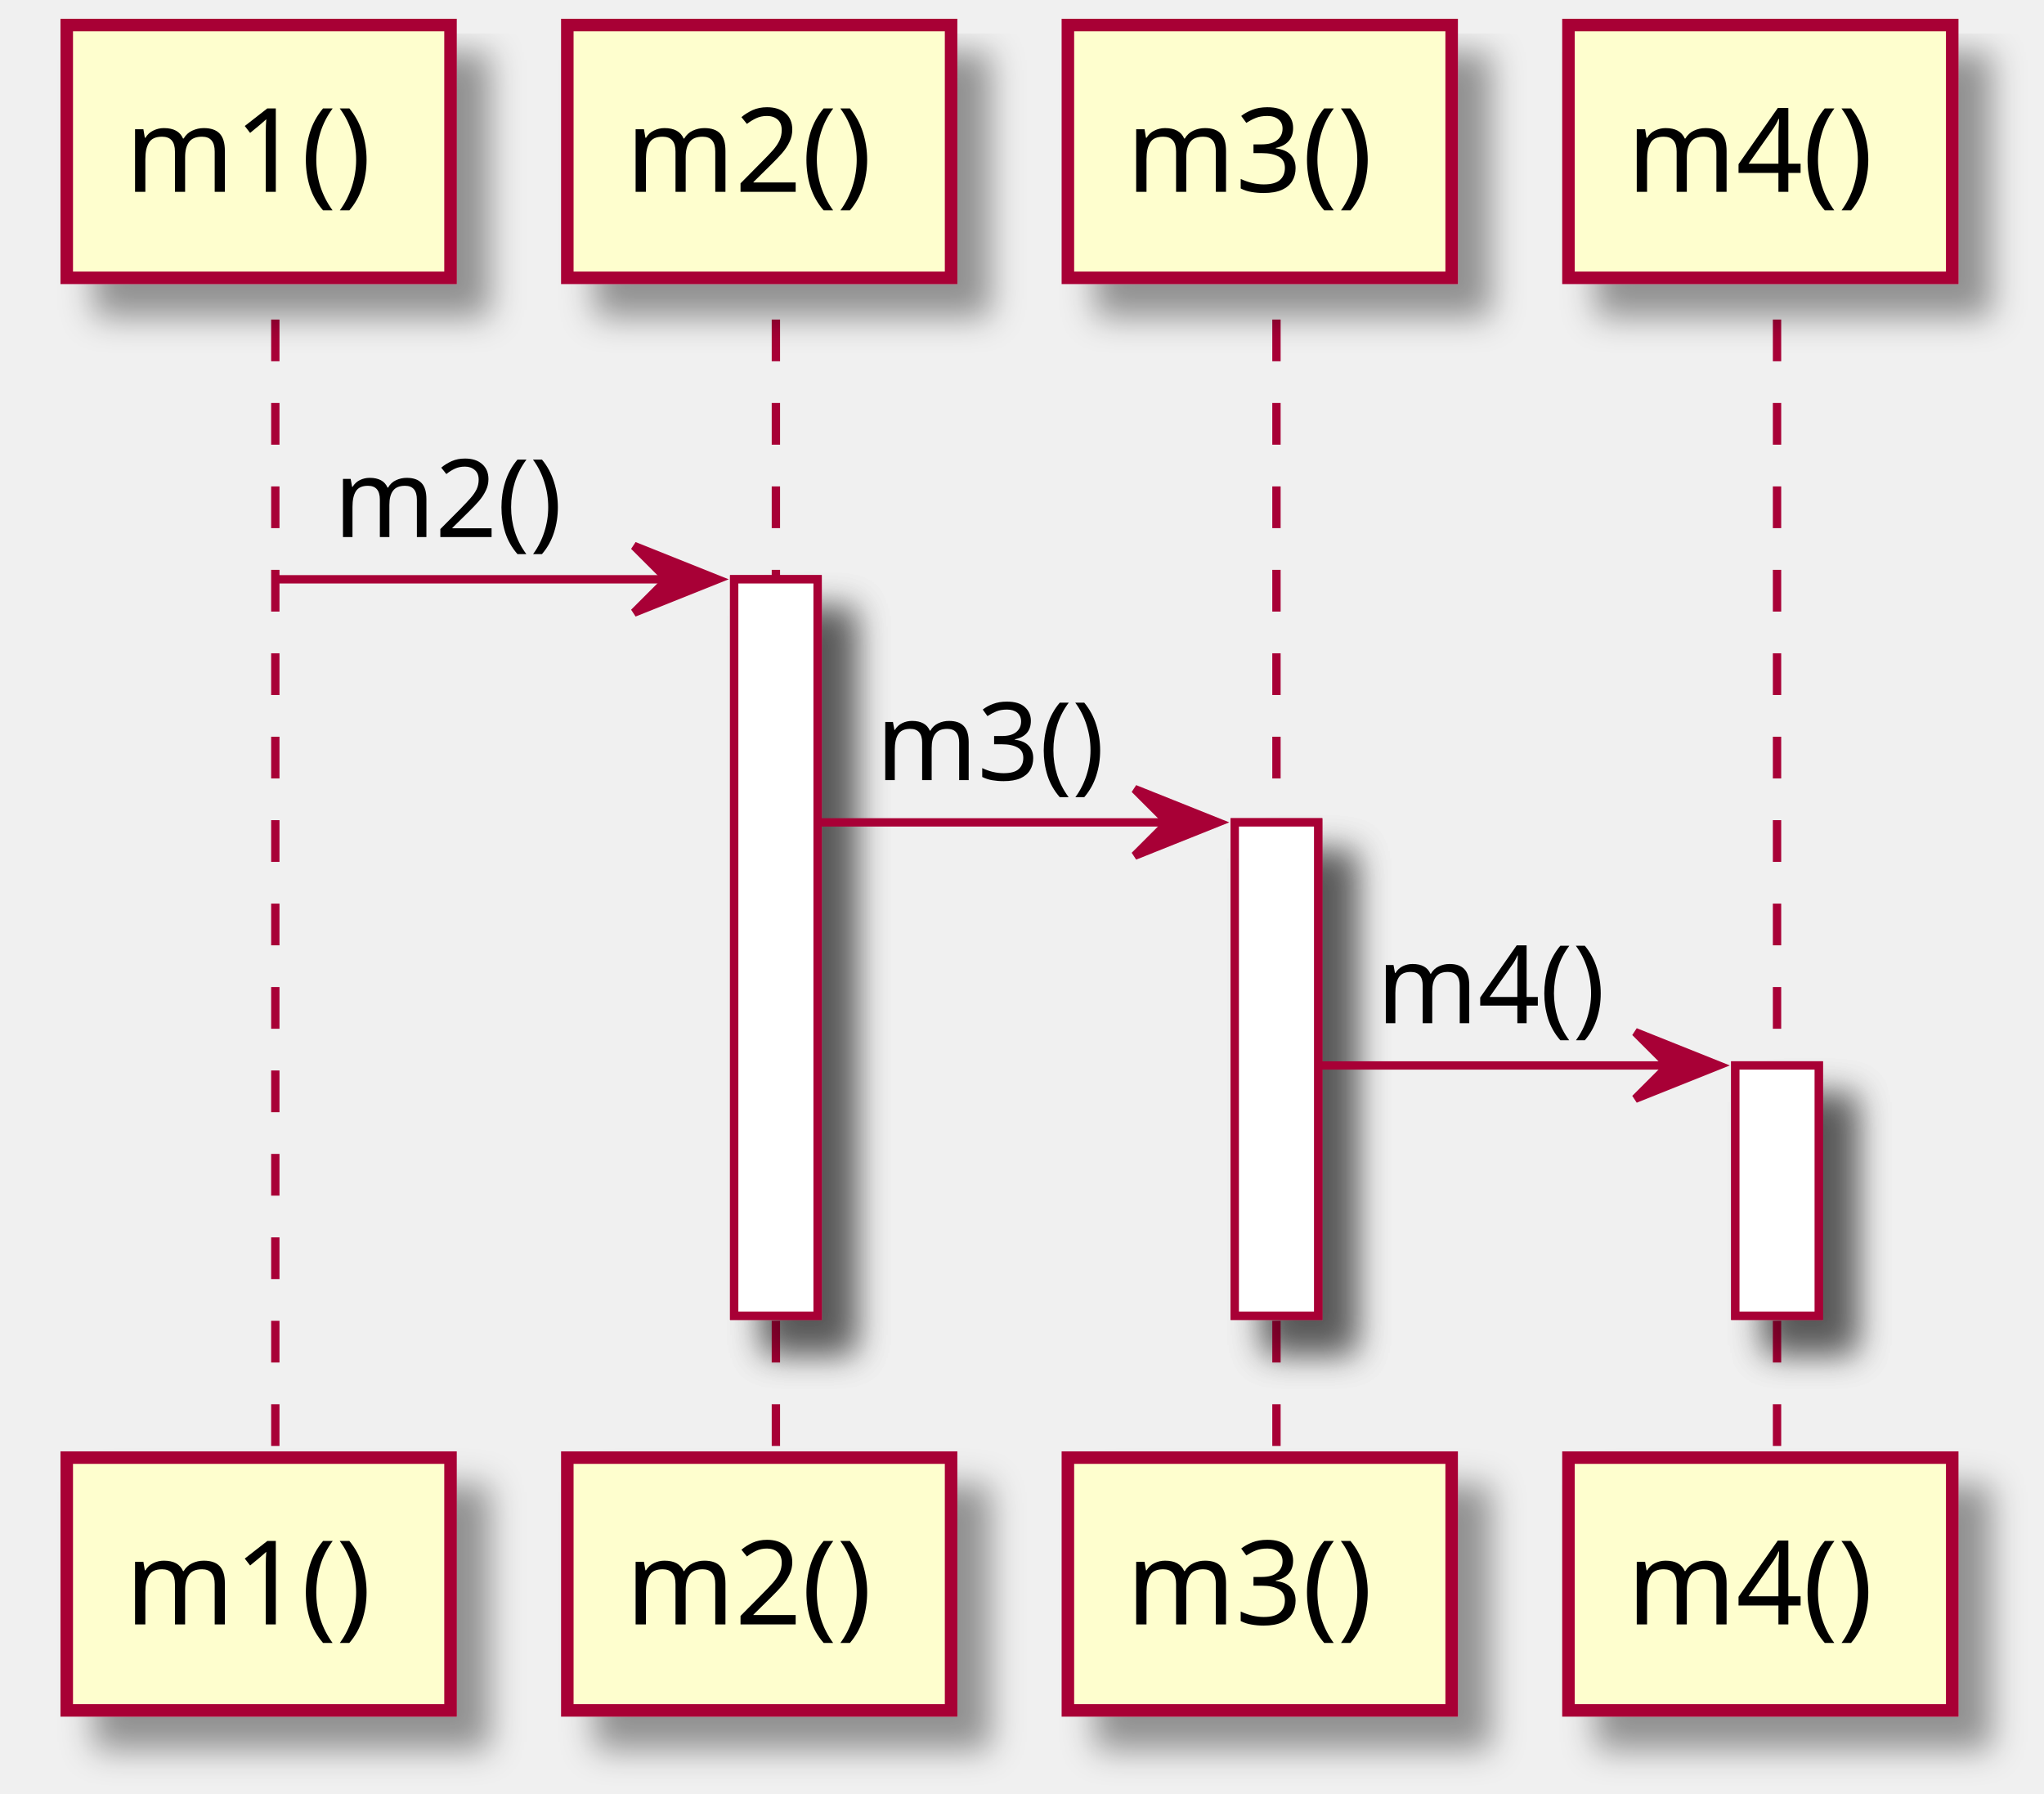
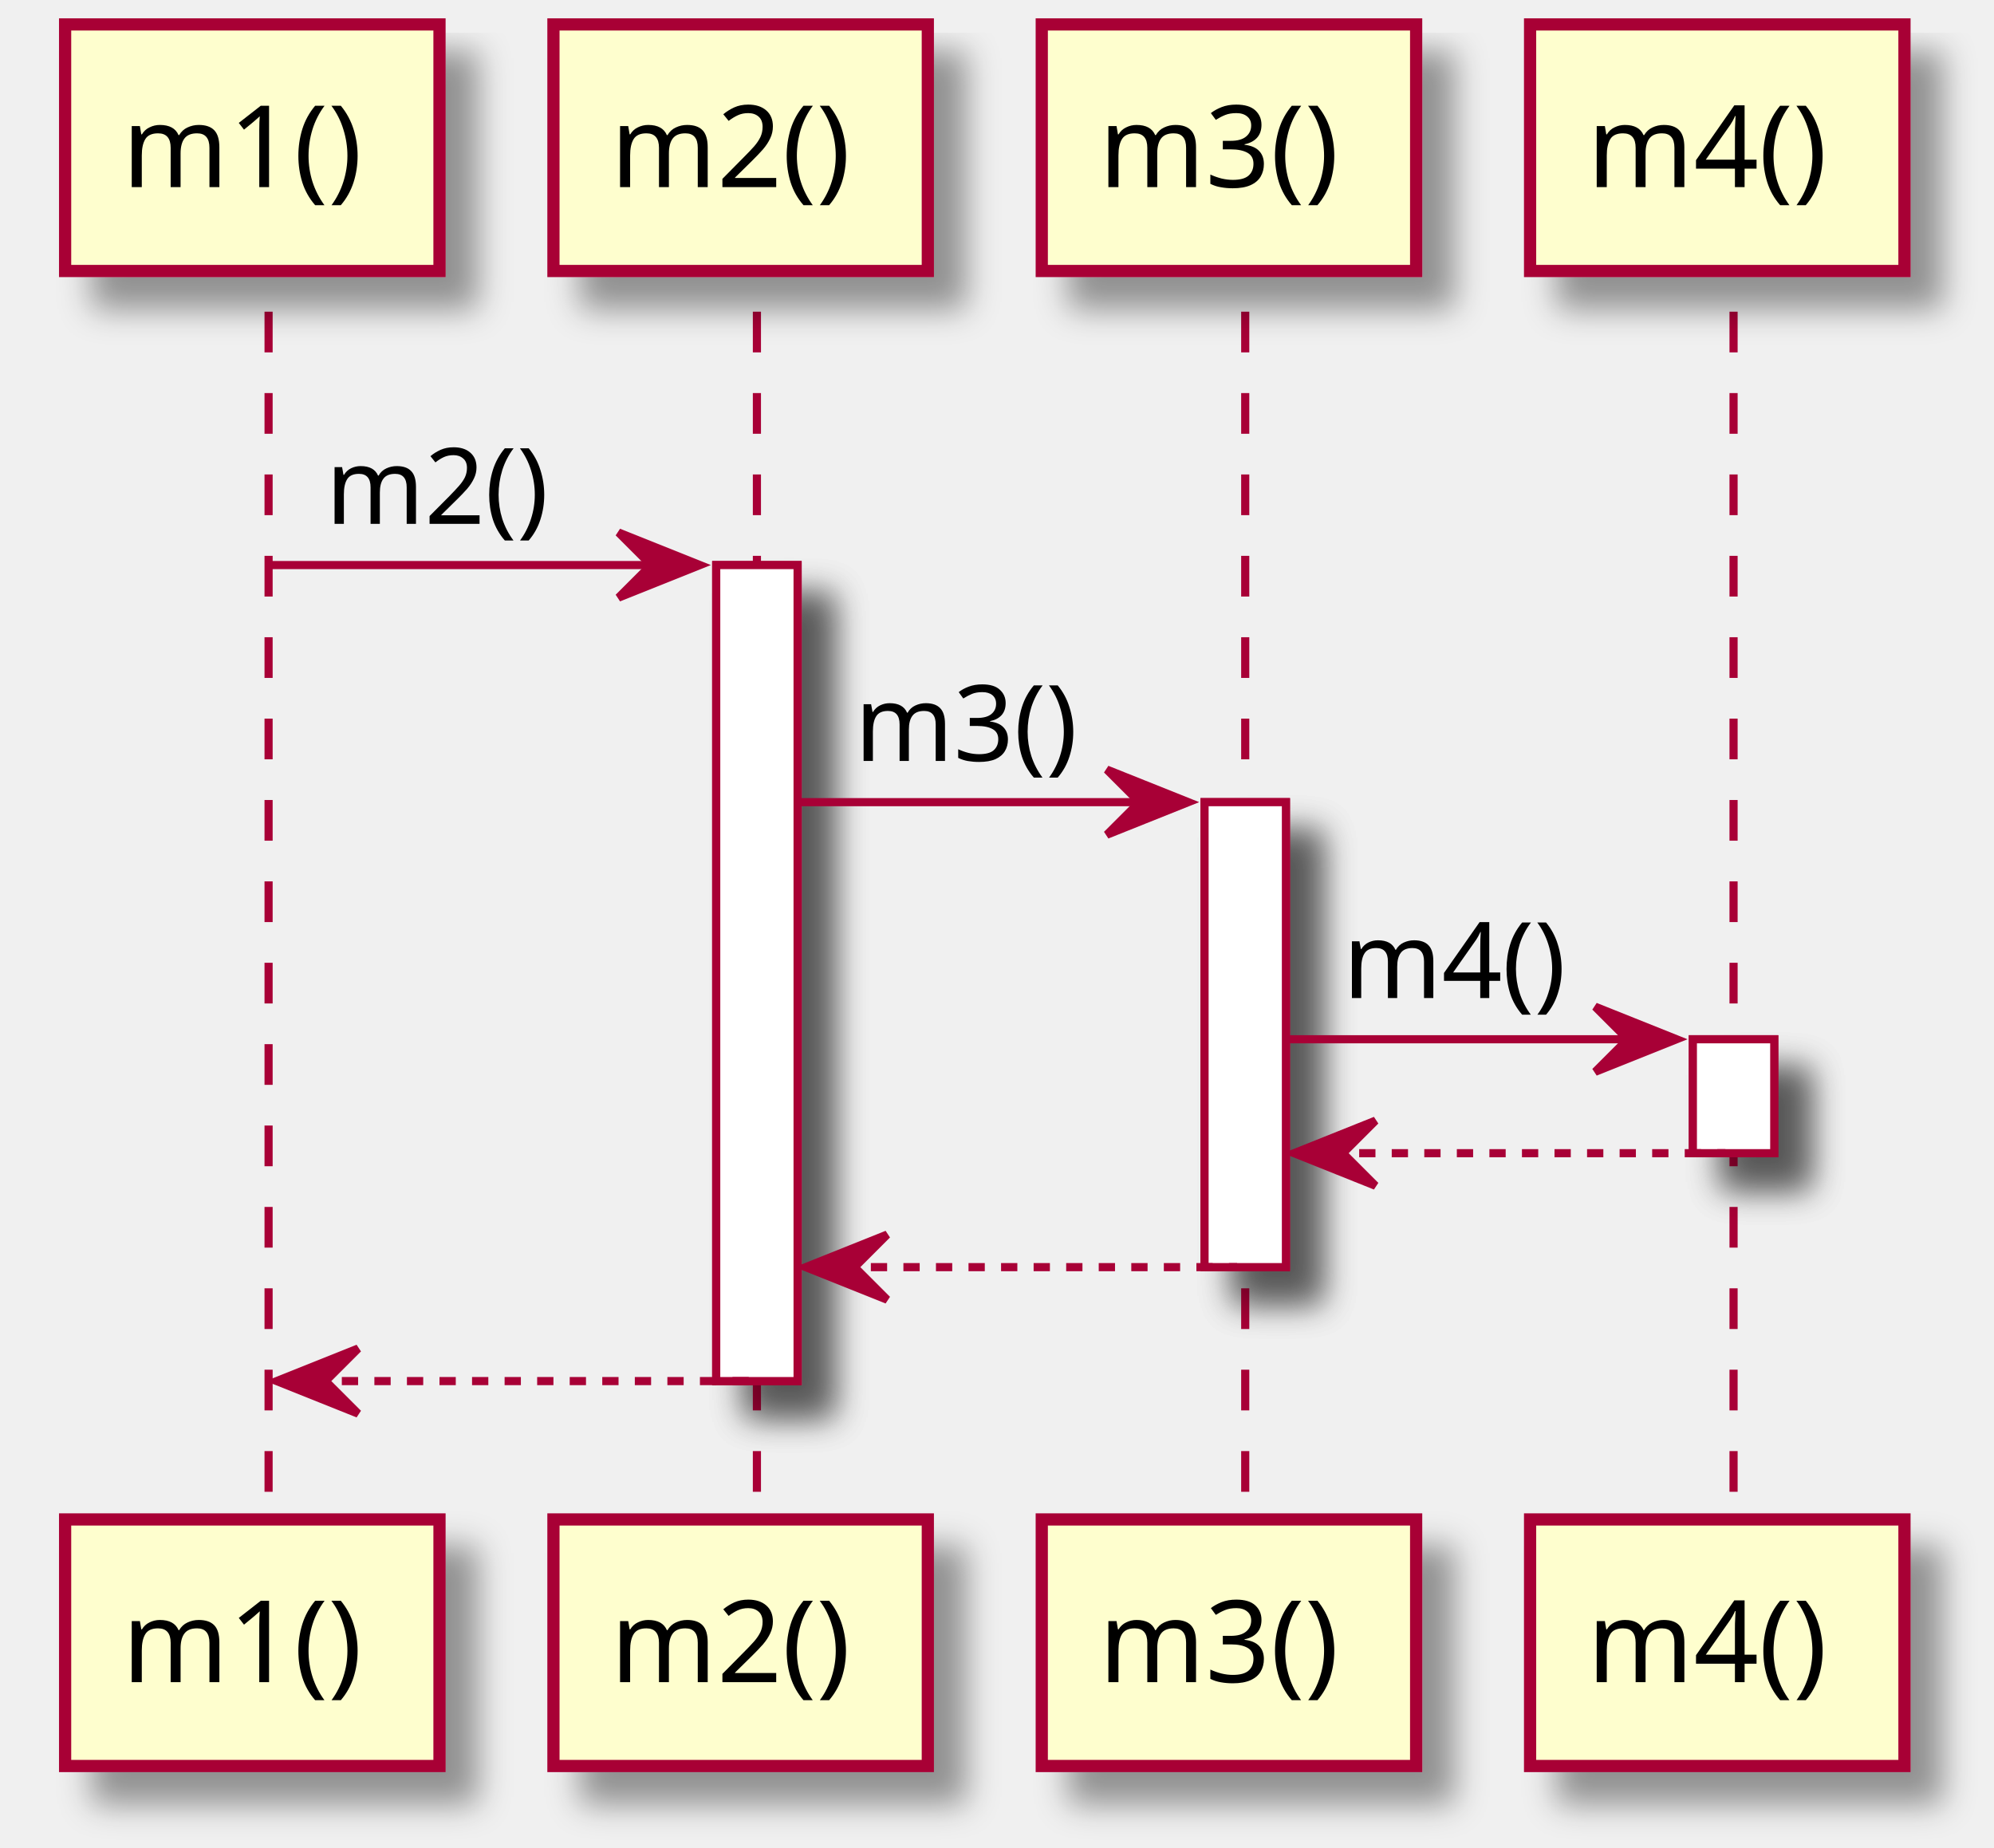
- <svg xmlns="http://www.w3.org/2000/svg" contentScriptType="application/ecmascript" contentStyleType="text/css" height="215px" preserveAspectRatio="none" style="width:245px;height:215px;" version="1.1" viewBox="0 0 245 215" width="245px" zoomAndPan="magnify">
+ <svg xmlns="http://www.w3.org/2000/svg" contentScriptType="application/ecmascript" contentStyleType="text/css" height="227px" preserveAspectRatio="none" style="width:245px;height:227px;" version="1.1" viewBox="0 0 245 227" width="245px" zoomAndPan="magnify">
  <defs>
-     <filter height="300%" id="fiqtd69e55rt7" width="300%" x="-1" y="-1">
+     <filter height="300%" id="f1b54fg4tikp2q" width="300%" x="-1" y="-1">
      <feGaussianBlur result="blurOut" stdDeviation="2.0" />
      <feColorMatrix in="blurOut" result="blurOut2" type="matrix" values="0 0 0 0 0 0 0 0 0 0 0 0 0 0 0 0 0 0 .4 0" />
      <feOffset dx="4.0" dy="4.0" in="blurOut2" result="blurOut3" />
      <feBlend in="SourceGraphic" in2="blurOut3" mode="normal" />
    </filter>
    <style type="text/css">a:hover { text-decoration: underline; }</style>
  </defs>
  <g>
-     <rect fill="#FFFFFF" filter="url(#fiqtd69e55rt7)" height="88.266" style="stroke: #A80036; stroke-width: 1.0;" width="10" x="88" y="69.43" />
-     <rect fill="#FFFFFF" filter="url(#fiqtd69e55rt7)" height="59.133" style="stroke: #A80036; stroke-width: 1.0;" width="10" x="148" y="98.562" />
-     <rect fill="#FFFFFF" filter="url(#fiqtd69e55rt7)" height="30" style="stroke: #A80036; stroke-width: 1.0;" width="10" x="208" y="127.695" />
-     <line style="stroke: #A80036; stroke-width: 1.0; stroke-dasharray: 5.0,5.0;" x1="33" x2="33" y1="38.297" y2="175.695" />
-     <line style="stroke: #A80036; stroke-width: 1.0; stroke-dasharray: 5.0,5.0;" x1="93" x2="93" y1="38.297" y2="175.695" />
-     <line style="stroke: #A80036; stroke-width: 1.0; stroke-dasharray: 5.0,5.0;" x1="153" x2="153" y1="38.297" y2="175.695" />
-     <line style="stroke: #A80036; stroke-width: 1.0; stroke-dasharray: 5.0,5.0;" x1="213" x2="213" y1="38.297" y2="175.695" />
-     <rect fill="#FEFECE" filter="url(#fiqtd69e55rt7)" height="30.297" style="stroke: #A80036; stroke-width: 1.5;" width="46" x="8" y="3" />
+     <rect fill="#FFFFFF" filter="url(#f1b54fg4tikp2q)" height="100.266" style="stroke: #A80036; stroke-width: 1.0;" width="10" x="88" y="69.43" />
+     <rect fill="#FFFFFF" filter="url(#f1b54fg4tikp2q)" height="57.133" style="stroke: #A80036; stroke-width: 1.0;" width="10" x="148" y="98.562" />
+     <rect fill="#FFFFFF" filter="url(#f1b54fg4tikp2q)" height="14" style="stroke: #A80036; stroke-width: 1.0;" width="10" x="208" y="127.695" />
+     <line style="stroke: #A80036; stroke-width: 1.0; stroke-dasharray: 5.0,5.0;" x1="33" x2="33" y1="38.297" y2="187.695" />
+     <line style="stroke: #A80036; stroke-width: 1.0; stroke-dasharray: 5.0,5.0;" x1="93" x2="93" y1="38.297" y2="187.695" />
+     <line style="stroke: #A80036; stroke-width: 1.0; stroke-dasharray: 5.0,5.0;" x1="153" x2="153" y1="38.297" y2="187.695" />
+     <line style="stroke: #A80036; stroke-width: 1.0; stroke-dasharray: 5.0,5.0;" x1="213" x2="213" y1="38.297" y2="187.695" />
+     <rect fill="#FEFECE" filter="url(#f1b54fg4tikp2q)" height="30.297" style="stroke: #A80036; stroke-width: 1.5;" width="46" x="8" y="3" />
    <text fill="#000000" font-family="sans-serif" font-size="14" lengthAdjust="spacingAndGlyphs" textLength="32" x="15" y="22.995">m1()</text>
-     <rect fill="#FEFECE" filter="url(#fiqtd69e55rt7)" height="30.297" style="stroke: #A80036; stroke-width: 1.5;" width="46" x="8" y="174.695" />
-     <text fill="#000000" font-family="sans-serif" font-size="14" lengthAdjust="spacingAndGlyphs" textLength="32" x="15" y="194.69">m1()</text>
-     <rect fill="#FEFECE" filter="url(#fiqtd69e55rt7)" height="30.297" style="stroke: #A80036; stroke-width: 1.5;" width="46" x="68" y="3" />
+     <rect fill="#FEFECE" filter="url(#f1b54fg4tikp2q)" height="30.297" style="stroke: #A80036; stroke-width: 1.5;" width="46" x="8" y="186.695" />
+     <text fill="#000000" font-family="sans-serif" font-size="14" lengthAdjust="spacingAndGlyphs" textLength="32" x="15" y="206.69">m1()</text>
+     <rect fill="#FEFECE" filter="url(#f1b54fg4tikp2q)" height="30.297" style="stroke: #A80036; stroke-width: 1.5;" width="46" x="68" y="3" />
    <text fill="#000000" font-family="sans-serif" font-size="14" lengthAdjust="spacingAndGlyphs" textLength="32" x="75" y="22.995">m2()</text>
-     <rect fill="#FEFECE" filter="url(#fiqtd69e55rt7)" height="30.297" style="stroke: #A80036; stroke-width: 1.5;" width="46" x="68" y="174.695" />
-     <text fill="#000000" font-family="sans-serif" font-size="14" lengthAdjust="spacingAndGlyphs" textLength="32" x="75" y="194.69">m2()</text>
-     <rect fill="#FEFECE" filter="url(#fiqtd69e55rt7)" height="30.297" style="stroke: #A80036; stroke-width: 1.5;" width="46" x="128" y="3" />
+     <rect fill="#FEFECE" filter="url(#f1b54fg4tikp2q)" height="30.297" style="stroke: #A80036; stroke-width: 1.5;" width="46" x="68" y="186.695" />
+     <text fill="#000000" font-family="sans-serif" font-size="14" lengthAdjust="spacingAndGlyphs" textLength="32" x="75" y="206.69">m2()</text>
+     <rect fill="#FEFECE" filter="url(#f1b54fg4tikp2q)" height="30.297" style="stroke: #A80036; stroke-width: 1.5;" width="46" x="128" y="3" />
    <text fill="#000000" font-family="sans-serif" font-size="14" lengthAdjust="spacingAndGlyphs" textLength="32" x="135" y="22.995">m3()</text>
-     <rect fill="#FEFECE" filter="url(#fiqtd69e55rt7)" height="30.297" style="stroke: #A80036; stroke-width: 1.5;" width="46" x="128" y="174.695" />
-     <text fill="#000000" font-family="sans-serif" font-size="14" lengthAdjust="spacingAndGlyphs" textLength="32" x="135" y="194.69">m3()</text>
-     <rect fill="#FEFECE" filter="url(#fiqtd69e55rt7)" height="30.297" style="stroke: #A80036; stroke-width: 1.5;" width="46" x="188" y="3" />
+     <rect fill="#FEFECE" filter="url(#f1b54fg4tikp2q)" height="30.297" style="stroke: #A80036; stroke-width: 1.5;" width="46" x="128" y="186.695" />
+     <text fill="#000000" font-family="sans-serif" font-size="14" lengthAdjust="spacingAndGlyphs" textLength="32" x="135" y="206.69">m3()</text>
+     <rect fill="#FEFECE" filter="url(#f1b54fg4tikp2q)" height="30.297" style="stroke: #A80036; stroke-width: 1.5;" width="46" x="188" y="3" />
    <text fill="#000000" font-family="sans-serif" font-size="14" lengthAdjust="spacingAndGlyphs" textLength="32" x="195" y="22.995">m4()</text>
-     <rect fill="#FEFECE" filter="url(#fiqtd69e55rt7)" height="30.297" style="stroke: #A80036; stroke-width: 1.5;" width="46" x="188" y="174.695" />
-     <text fill="#000000" font-family="sans-serif" font-size="14" lengthAdjust="spacingAndGlyphs" textLength="32" x="195" y="194.69">m4()</text>
-     <rect fill="#FFFFFF" filter="url(#fiqtd69e55rt7)" height="88.266" style="stroke: #A80036; stroke-width: 1.0;" width="10" x="88" y="69.43" />
-     <rect fill="#FFFFFF" filter="url(#fiqtd69e55rt7)" height="59.133" style="stroke: #A80036; stroke-width: 1.0;" width="10" x="148" y="98.562" />
-     <rect fill="#FFFFFF" filter="url(#fiqtd69e55rt7)" height="30" style="stroke: #A80036; stroke-width: 1.0;" width="10" x="208" y="127.695" />
+     <rect fill="#FEFECE" filter="url(#f1b54fg4tikp2q)" height="30.297" style="stroke: #A80036; stroke-width: 1.5;" width="46" x="188" y="186.695" />
+     <text fill="#000000" font-family="sans-serif" font-size="14" lengthAdjust="spacingAndGlyphs" textLength="32" x="195" y="206.69">m4()</text>
+     <rect fill="#FFFFFF" filter="url(#f1b54fg4tikp2q)" height="100.266" style="stroke: #A80036; stroke-width: 1.0;" width="10" x="88" y="69.43" />
+     <rect fill="#FFFFFF" filter="url(#f1b54fg4tikp2q)" height="57.133" style="stroke: #A80036; stroke-width: 1.0;" width="10" x="148" y="98.562" />
+     <rect fill="#FFFFFF" filter="url(#f1b54fg4tikp2q)" height="14" style="stroke: #A80036; stroke-width: 1.0;" width="10" x="208" y="127.695" />
    <polygon fill="#A80036" points="76,65.43,86,69.43,76,73.43,80,69.43" style="stroke: #A80036; stroke-width: 1.0;" />
    <line style="stroke: #A80036; stroke-width: 1.0;" x1="33" x2="82" y1="69.43" y2="69.43" />
    <text fill="#000000" font-family="sans-serif" font-size="13" lengthAdjust="spacingAndGlyphs" textLength="31" x="40" y="64.364">m2()</text>
    <polygon fill="#A80036" points="136,94.562,146,98.562,136,102.562,140,98.562" style="stroke: #A80036; stroke-width: 1.0;" />
    <line style="stroke: #A80036; stroke-width: 1.0;" x1="98" x2="142" y1="98.562" y2="98.562" />
    <text fill="#000000" font-family="sans-serif" font-size="13" lengthAdjust="spacingAndGlyphs" textLength="31" x="105" y="93.497">m3()</text>
    <polygon fill="#A80036" points="196,123.695,206,127.695,196,131.695,200,127.695" style="stroke: #A80036; stroke-width: 1.0;" />
    <line style="stroke: #A80036; stroke-width: 1.0;" x1="158" x2="202" y1="127.695" y2="127.695" />
    <text fill="#000000" font-family="sans-serif" font-size="13" lengthAdjust="spacingAndGlyphs" textLength="31" x="165" y="122.629">m4()</text>
+     <polygon fill="#A80036" points="169,137.695,159,141.695,169,145.695,165,141.695" style="stroke: #A80036; stroke-width: 1.0;" />
+     <line style="stroke: #A80036; stroke-width: 1.0; stroke-dasharray: 2.0,2.0;" x1="163" x2="212" y1="141.695" y2="141.695" />
+     <polygon fill="#A80036" points="109,151.695,99,155.695,109,159.695,105,155.695" style="stroke: #A80036; stroke-width: 1.0;" />
+     <line style="stroke: #A80036; stroke-width: 1.0; stroke-dasharray: 2.0,2.0;" x1="103" x2="152" y1="155.695" y2="155.695" />
+     <polygon fill="#A80036" points="44,165.695,34,169.695,44,173.695,40,169.695" style="stroke: #A80036; stroke-width: 1.0;" />
+     <line style="stroke: #A80036; stroke-width: 1.0; stroke-dasharray: 2.0,2.0;" x1="38" x2="92" y1="169.695" y2="169.695" />
  </g>
</svg>
